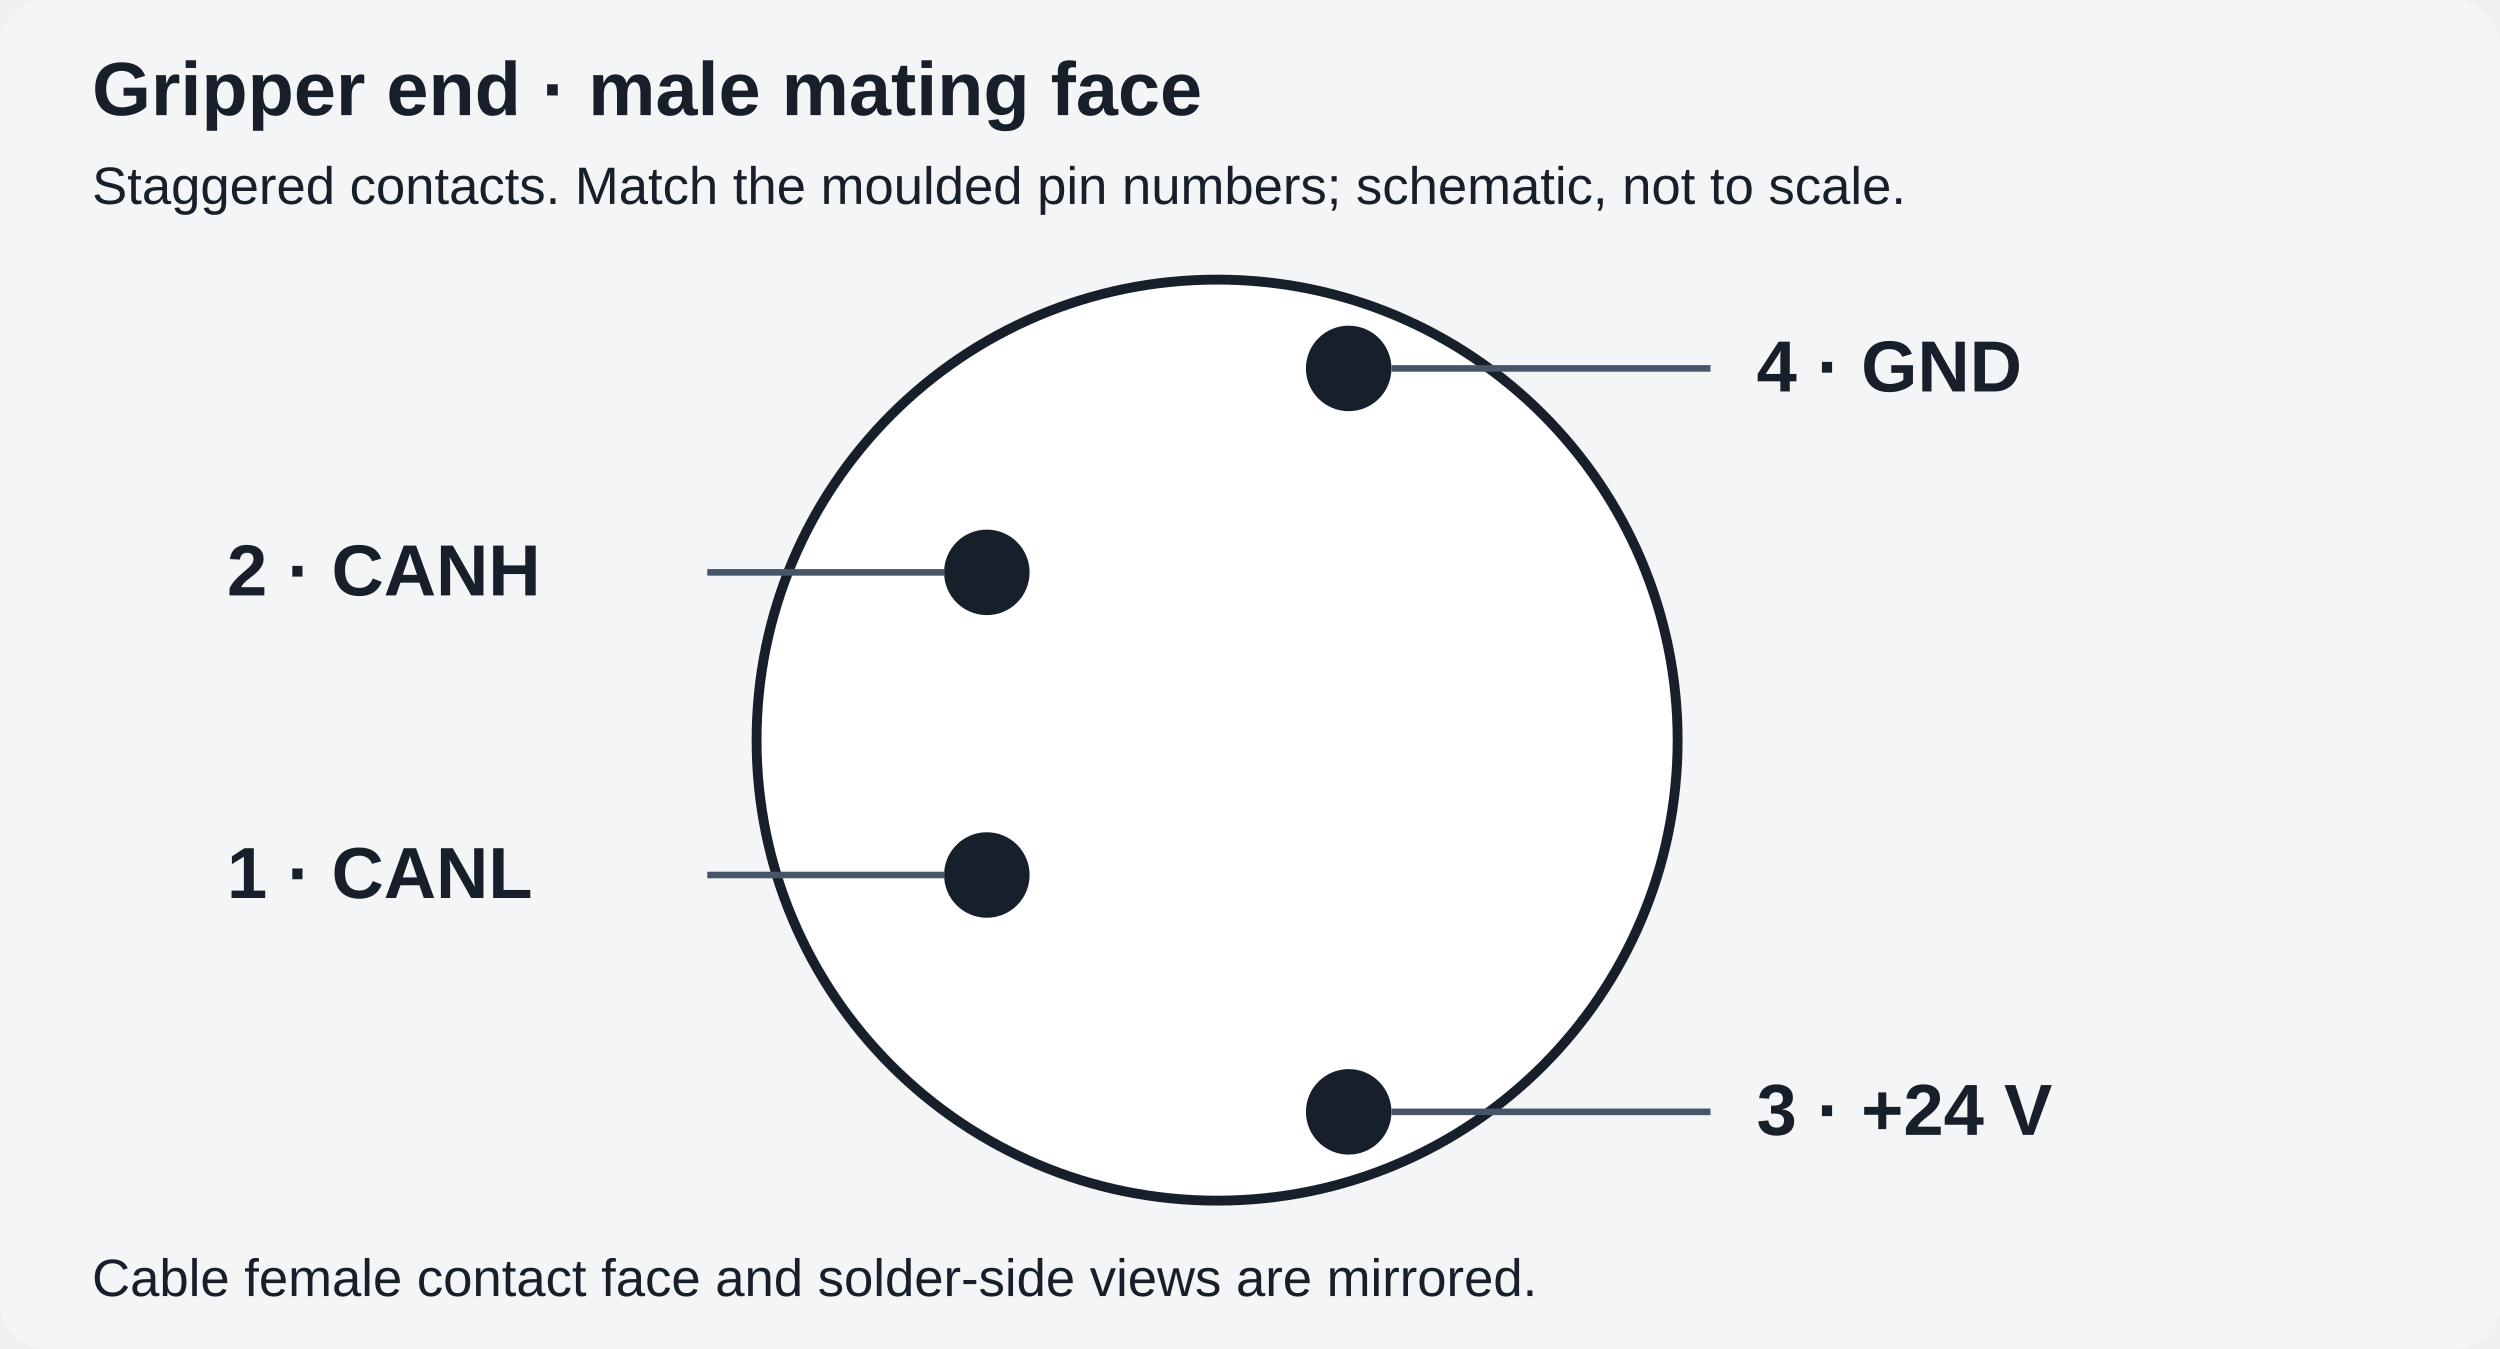
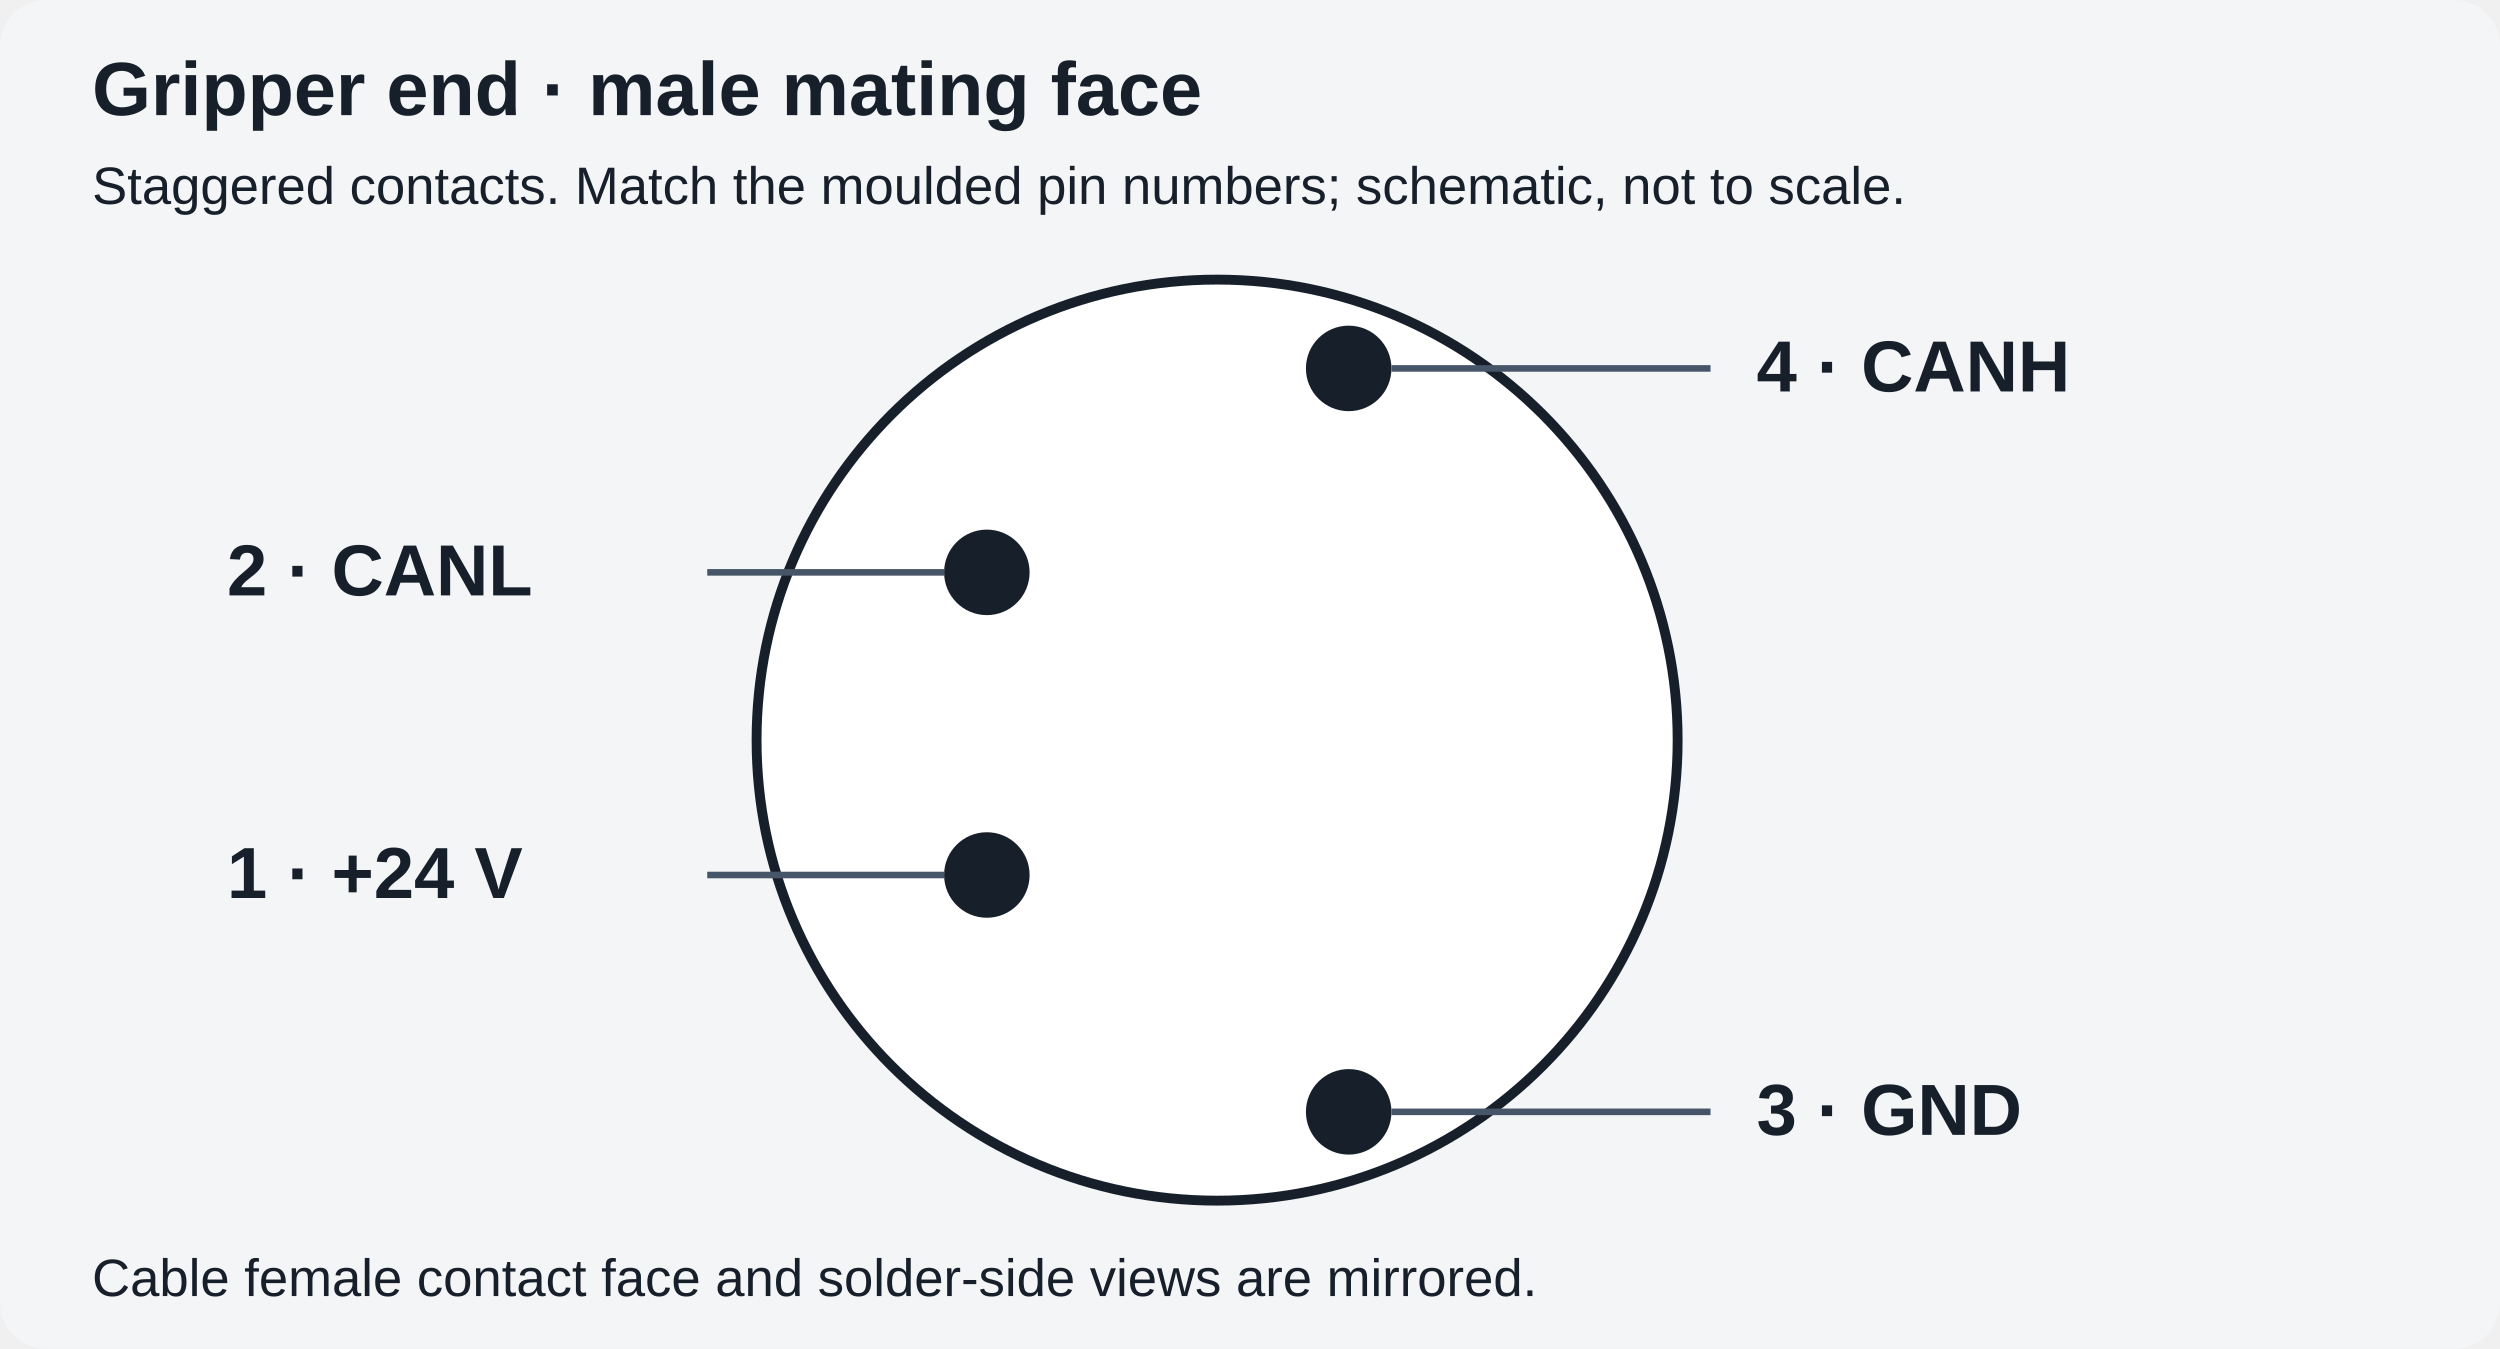
<svg xmlns="http://www.w3.org/2000/svg" viewBox="0 0 760 410" role="img" aria-labelledby="title desc">
  <rect width="760" height="410" rx="14" fill="#f4f5f6" />
  <g font-family="Arial,sans-serif" fill="#17202a">
    <text x="28" y="35" font-size="23" font-weight="bold">Gripper end · male mating face</text>
    <text x="28" y="62" font-size="16">Staggered contacts. Match the moulded pin numbers; schematic, not to scale.</text>
    <circle cx="370" cy="225" r="140" fill="#fff" stroke="#17202a" stroke-width="3" />
    <g fill="#17202a">
      <circle cx="410" cy="112" r="13" />
      <circle cx="300" cy="174" r="13" />
      <circle cx="300" cy="266" r="13" />
      <circle cx="410" cy="338" r="13" />
    </g>
    <g fill="none" stroke="#475569" stroke-width="2">
      <path d="M423 112 H520" />
      <path d="M287 174 H215" />
      <path d="M287 266 H215" />
      <path d="M423 338 H520" />
    </g>
    <g font-size="22" font-weight="bold">
-       <text x="534" y="119">4 · GND</text>
-       <text x="69" y="181">2 · CANH</text>
-       <text x="69" y="273">1 · CANL</text>
-       <text x="534" y="345">3 · +24 V</text>
+       <text x="534" y="119">4 · CANH</text>
+       <text x="69" y="181">2 · CANL</text>
+       <text x="69" y="273">1 · +24 V</text>
+       <text x="534" y="345">3 · GND</text>
    </g>
    <text x="28" y="394" font-size="16">Cable female contact face and solder-side views are mirrored.</text>
  </g>
</svg>
